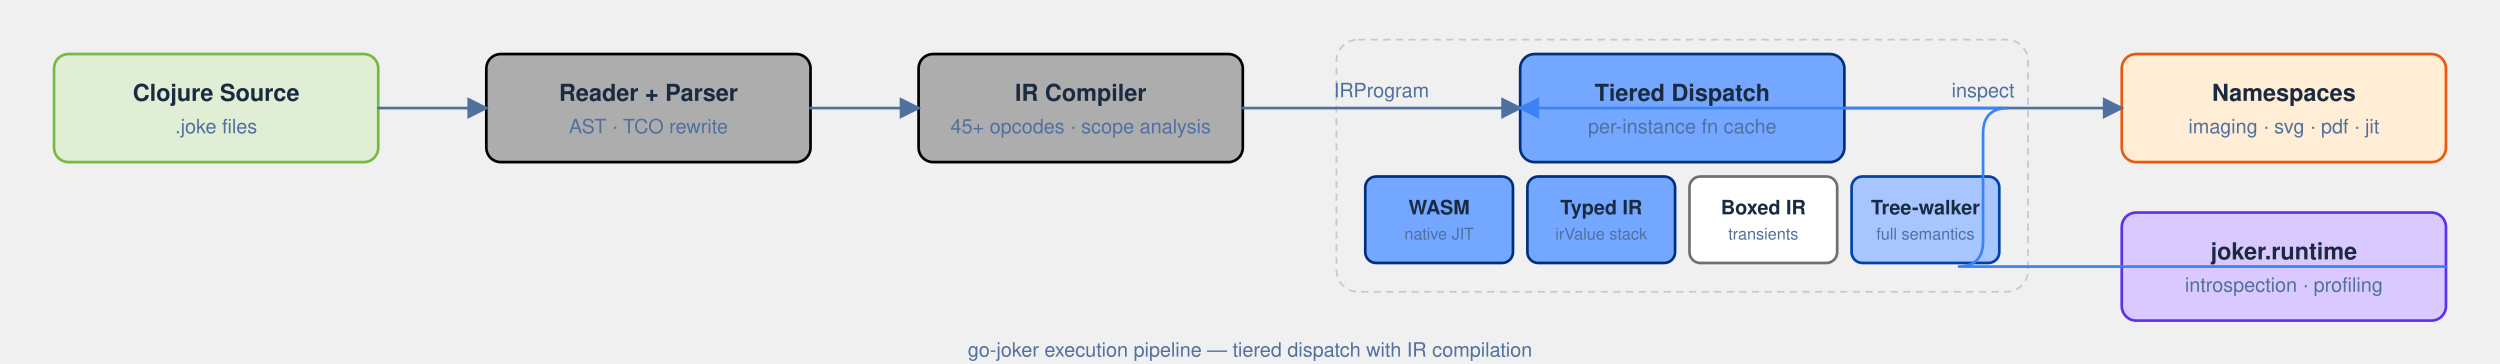
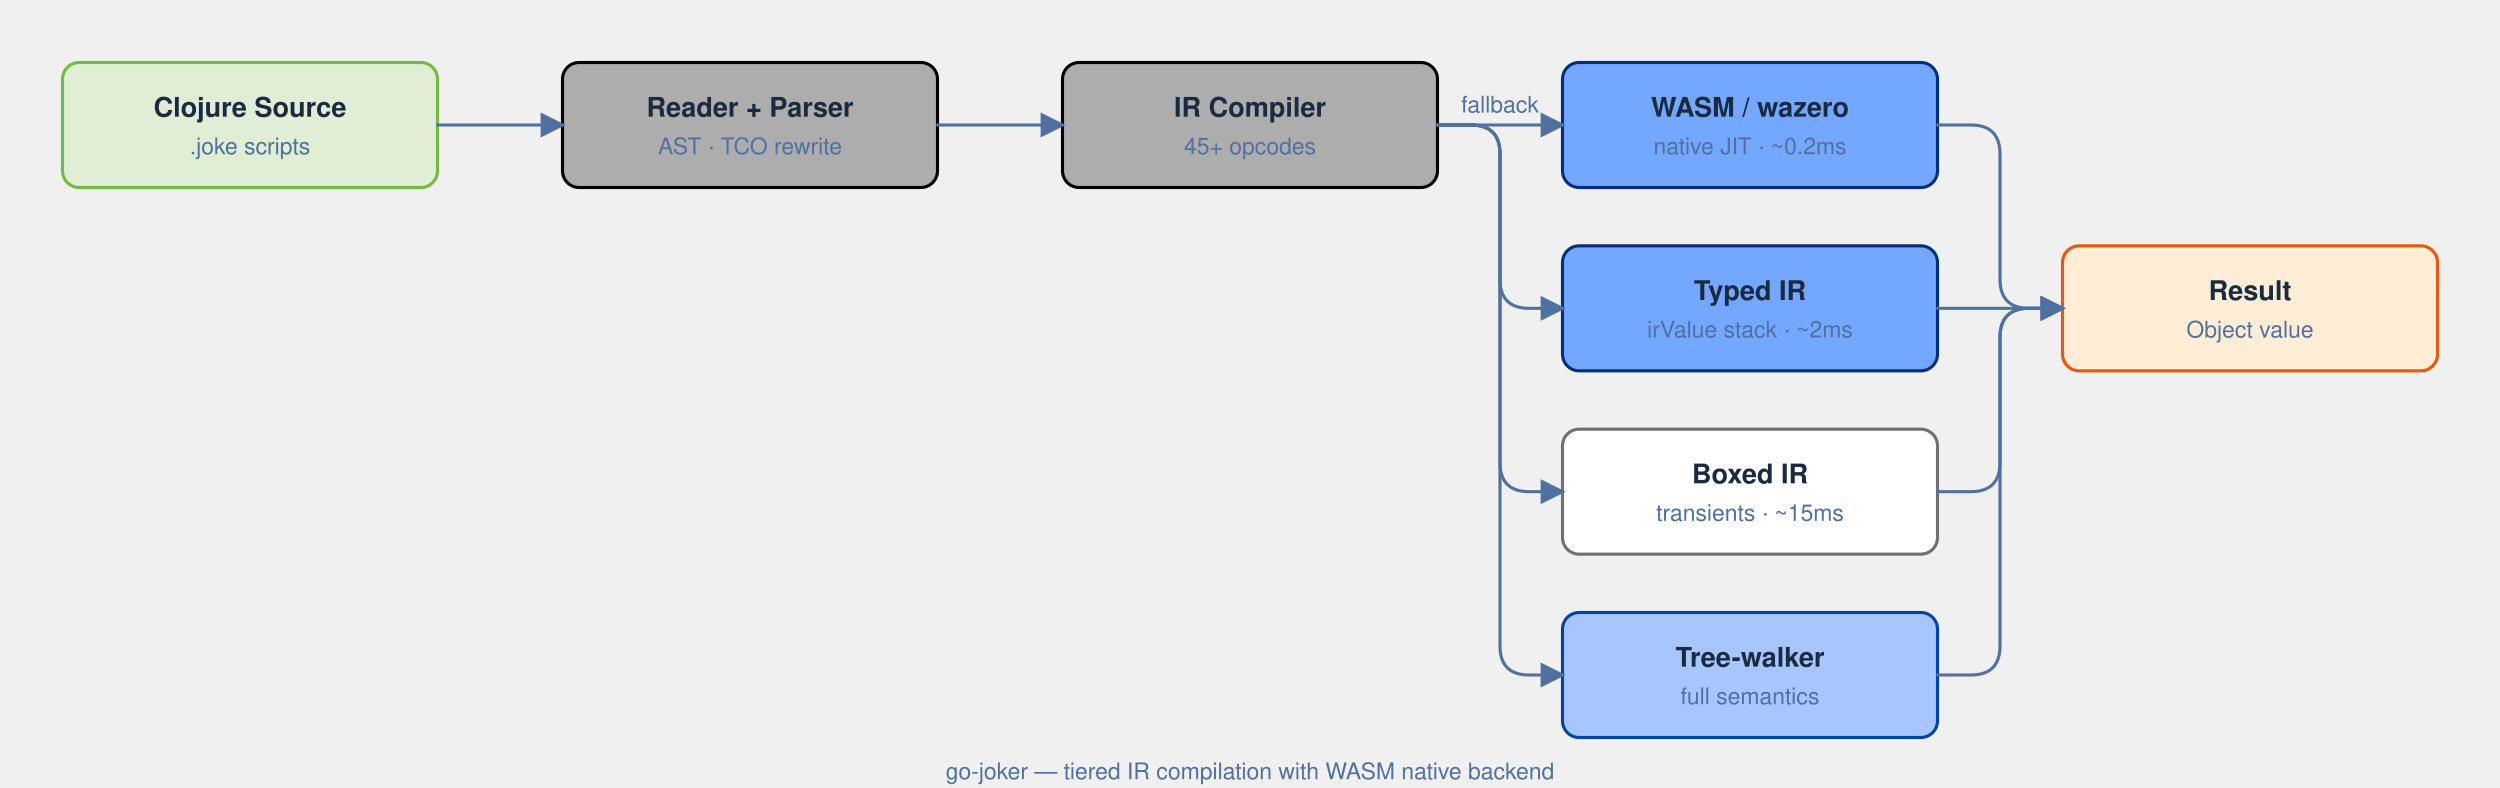
- <svg xmlns="http://www.w3.org/2000/svg" viewBox="0 0 1388 202">
+ <svg xmlns="http://www.w3.org/2000/svg" viewBox="0 0 1200 378">
  <style>
    /* Default: light mode (for rsvg-convert and non-media-query agents) */
    .bg { fill: transparent; }
    .box { fill: #ffffff; stroke: #707070; stroke-width: 1.5; }
    .box-accent { fill: #dbeafe; stroke: #3b82f6; stroke-width: 1.5; }
    .box-green { fill: #74a7ff; stroke: #012f7b; stroke-width: 1.5; }
    .box-warm { fill: #fef3c7; stroke: #d97706; stroke-width: 1.5; }
    .box-purple { fill: #adadad; stroke: #000000; stroke-width: 1.5; }
    .box-teal { fill: #ebebeb; stroke: #474747; stroke-width: 1.5; }
    .box-slate { fill: #a7c6ff; stroke: #0042a9; stroke-width: 1.5; }
    .box-indigo { fill: #dfeed4; stroke: #4e7a27; stroke-width: 1.5; }
    .box-rose { fill: #dfeed4; stroke: #76bb40; stroke-width: 1.5; }
    .box-orange { fill: #ffedd5; stroke: #ea580c; stroke-width: 1.5; }
    .box-cyan { fill: #d9c9fe; stroke: #5e30eb; stroke-width: 1.5; }
    .label { fill: #1a2a40; }
    .sub { fill: #5070a0; }
    text { font-family: -apple-system, "Segoe UI", Helvetica, sans-serif; }
    .label { font-size: 13px; font-weight: 600; }
    .sub { font-size: 11px; }
    @media (prefers-color-scheme: dark) {
      .bg { fill: transparent; }
      .box { fill: #1a1e2a; stroke: #505050; }
      .box-accent { fill: #0d1e38; stroke: #2b5cb0; }
      .box-green { fill: #0a1a3a; stroke: #4a80d0; }
      .box-warm { fill: #221a10; stroke: #a06020; }
      .box-purple { fill: #222222; stroke: #666666; }
      .box-teal { fill: #1e1e1e; stroke: #666666; }
      .box-slate { fill: #0d1a38; stroke: #4a7ad0; }
      .box-indigo { fill: #1a2810; stroke: #5a8a30; }
      .box-rose { fill: #1a2810; stroke: #5aaa30; }
      .box-orange { fill: #2a1a08; stroke: #f97316; }
      .box-cyan { fill: #1a1030; stroke: #7040d0; }
      .label { fill: #d0daf0; }
      .sub { fill: #5070a0; }
    }
  </style>
  <defs>
    <marker id="ah" markerWidth="8" markerHeight="8" refX="7" refY="4" orient="auto">
      <path d="M0,0 L8,4 L0,8z" fill="#5070a0" stroke="none" />
    </marker>
    <marker id="ahs" markerWidth="8" markerHeight="8" refX="7" refY="4" orient="auto">
      <path d="M0,0 L8,4 L0,8z" fill="#3b82f6" stroke="none" />
    </marker>
  </defs>
-   <rect width="1388" height="202" class="bg" rx="8" />
+   <rect width="1200" height="378" class="bg" rx="8" />
  <rect x="30" y="30" width="180" height="60" rx="8" class="box-rose" />
  <text x="120" y="56" text-anchor="middle" class="label">Clojure Source</text>
-   <text x="120" y="74" text-anchor="middle" class="sub">.joke files</text>
+   <text x="120" y="74" text-anchor="middle" class="sub">.joke scripts</text>
  <rect x="270" y="30" width="180" height="60" rx="8" class="box-purple" />
  <text x="360" y="56" text-anchor="middle" class="label">Reader + Parser</text>
  <text x="360" y="74" text-anchor="middle" class="sub">AST · TCO rewrite</text>
  <rect x="510" y="30" width="180" height="60" rx="8" class="box-purple" />
  <text x="600" y="56" text-anchor="middle" class="label">IR Compiler</text>
-   <text x="600" y="74" text-anchor="middle" class="sub">45+ opcodes · scope analysis</text>
-   <rect x="742" y="22" width="384" height="140" rx="12" fill="none" stroke="#94a3b8" stroke-width="1" stroke-dasharray="4 3" opacity="0.5" />
-   <rect x="844" y="30" width="180" height="60" rx="8" class="box-green" />
-   <text x="934" y="56" text-anchor="middle" class="label">Tiered Dispatch</text>
-   <text x="934" y="74" text-anchor="middle" class="sub">per-instance fn cache</text>
-   <rect x="758" y="98" width="82" height="48" rx="6" class="box-green" />
-   <text x="799" y="119" text-anchor="middle" class="label" style="font-size:11px">WASM</text>
-   <text x="799" y="133" text-anchor="middle" class="sub" style="font-size:9px">native JIT</text>
-   <rect x="848" y="98" width="82" height="48" rx="6" class="box-green" />
-   <text x="889" y="119" text-anchor="middle" class="label" style="font-size:11px">Typed IR</text>
-   <text x="889" y="133" text-anchor="middle" class="sub" style="font-size:9px">irValue stack</text>
-   <rect x="938" y="98" width="82" height="48" rx="6" class="box" />
-   <text x="979" y="119" text-anchor="middle" class="label" style="font-size:11px">Boxed IR</text>
-   <text x="979" y="133" text-anchor="middle" class="sub" style="font-size:9px">transients</text>
-   <rect x="1028" y="98" width="82" height="48" rx="6" class="box-slate" />
-   <text x="1069" y="119" text-anchor="middle" class="label" style="font-size:11px">Tree-walker</text>
-   <text x="1069" y="133" text-anchor="middle" class="sub" style="font-size:9px">full semantics</text>
-   <rect x="1178" y="30" width="180" height="60" rx="8" class="box-orange" />
-   <text x="1268" y="56" text-anchor="middle" class="label">Namespaces</text>
-   <text x="1268" y="74" text-anchor="middle" class="sub">imaging · svg · pdf · jit</text>
-   <rect x="1178" y="118" width="180" height="60" rx="8" class="box-cyan" />
-   <text x="1268" y="144" text-anchor="middle" class="label">joker.runtime</text>
-   <text x="1268" y="162" text-anchor="middle" class="sub">introspection · profiling</text>
+   <text x="600" y="74" text-anchor="middle" class="sub">45+ opcodes</text>
+   <rect x="750" y="30" width="180" height="60" rx="8" class="box-green" />
+   <text x="840" y="56" text-anchor="middle" class="label">WASM / wazero</text>
+   <text x="840" y="74" text-anchor="middle" class="sub">native JIT · ~0.2ms</text>
+   <rect x="750" y="118" width="180" height="60" rx="8" class="box-green" />
+   <text x="840" y="144" text-anchor="middle" class="label">Typed IR</text>
+   <text x="840" y="162" text-anchor="middle" class="sub">irValue stack · ~2ms</text>
+   <rect x="750" y="206" width="180" height="60" rx="8" class="box" />
+   <text x="840" y="232" text-anchor="middle" class="label">Boxed IR</text>
+   <text x="840" y="250" text-anchor="middle" class="sub">transients · ~15ms</text>
+   <rect x="750" y="294" width="180" height="60" rx="8" class="box-slate" />
+   <text x="840" y="320" text-anchor="middle" class="label">Tree-walker</text>
+   <text x="840" y="338" text-anchor="middle" class="sub">full semantics</text>
+   <rect x="990" y="118" width="180" height="60" rx="8" class="box-orange" />
+   <text x="1080" y="144" text-anchor="middle" class="label">Result</text>
+   <text x="1080" y="162" text-anchor="middle" class="sub">Object value</text>
  <path d="M210,60 L270,60" fill="none" stroke="#5070a0" stroke-width="1.5" stroke-linecap="round" marker-end="url(#ah)" />
  <path d="M450,60 L510,60" fill="none" stroke="#5070a0" stroke-width="1.5" stroke-linecap="round" marker-end="url(#ah)" />
-   <path d="M690,60 L844,60" fill="none" stroke="#5070a0" stroke-width="1.5" stroke-linecap="round" marker-end="url(#ah)" />
-   <text x="767" y="54" text-anchor="middle" class="sub">IRProgram</text>
-   <path d="M1024,60 L1178,60" fill="none" stroke="#5070a0" stroke-width="1.5" stroke-linecap="round" marker-end="url(#ah)" />
-   <path d="M1358,148 L1087,148 Q1101,148 1101,134 L1101,74 Q1101,60 1115,60 L844,60" fill="none" stroke="#3b82f6" stroke-width="1.5" stroke-linecap="round" marker-end="url(#ahs)" />
-   <text x="1101" y="54" text-anchor="middle" class="sub">inspect</text>
-   <text x="694" y="198" text-anchor="middle" class="sub">go-joker execution pipeline — tiered dispatch with IR compilation</text>
+   <path d="M690,60 L750,60" fill="none" stroke="#5070a0" stroke-width="1.5" stroke-linecap="round" marker-end="url(#ah)" />
+   <path d="M690,60 L706,60 Q720,60 720,74 L720,134 Q720,148 734,148 L750,148" fill="none" stroke="#5070a0" stroke-width="1.5" stroke-linecap="round" marker-end="url(#ah)" />
+   <path d="M690,60 L706,60 Q720,60 720,74 L720,222 Q720,236 734,236 L750,236" fill="none" stroke="#5070a0" stroke-width="1.5" stroke-linecap="round" marker-end="url(#ah)" />
+   <path d="M690,60 L706,60 Q720,60 720,74 L720,310 Q720,324 734,324 L750,324" fill="none" stroke="#5070a0" stroke-width="1.5" stroke-linecap="round" marker-end="url(#ah)" />
+   <text x="720" y="54" text-anchor="middle" class="sub">fallback</text>
+   <path d="M930,60 L946,60 Q960,60 960,74 L960,134 Q960,148 974,148 L990,148" fill="none" stroke="#5070a0" stroke-width="1.5" stroke-linecap="round" marker-end="url(#ah)" />
+   <path d="M930,148 L990,148" fill="none" stroke="#5070a0" stroke-width="1.5" stroke-linecap="round" marker-end="url(#ah)" />
+   <path d="M930,236 L946,236 Q960,236 960,222 L960,162 Q960,148 974,148 L990,148" fill="none" stroke="#5070a0" stroke-width="1.5" stroke-linecap="round" marker-end="url(#ah)" />
+   <path d="M930,324 L946,324 Q960,324 960,310 L960,162 Q960,148 974,148 L990,148" fill="none" stroke="#5070a0" stroke-width="1.5" stroke-linecap="round" marker-end="url(#ah)" />
+   <text x="600" y="374" text-anchor="middle" class="sub">go-joker — tiered IR compilation with WASM native backend</text>
</svg>
